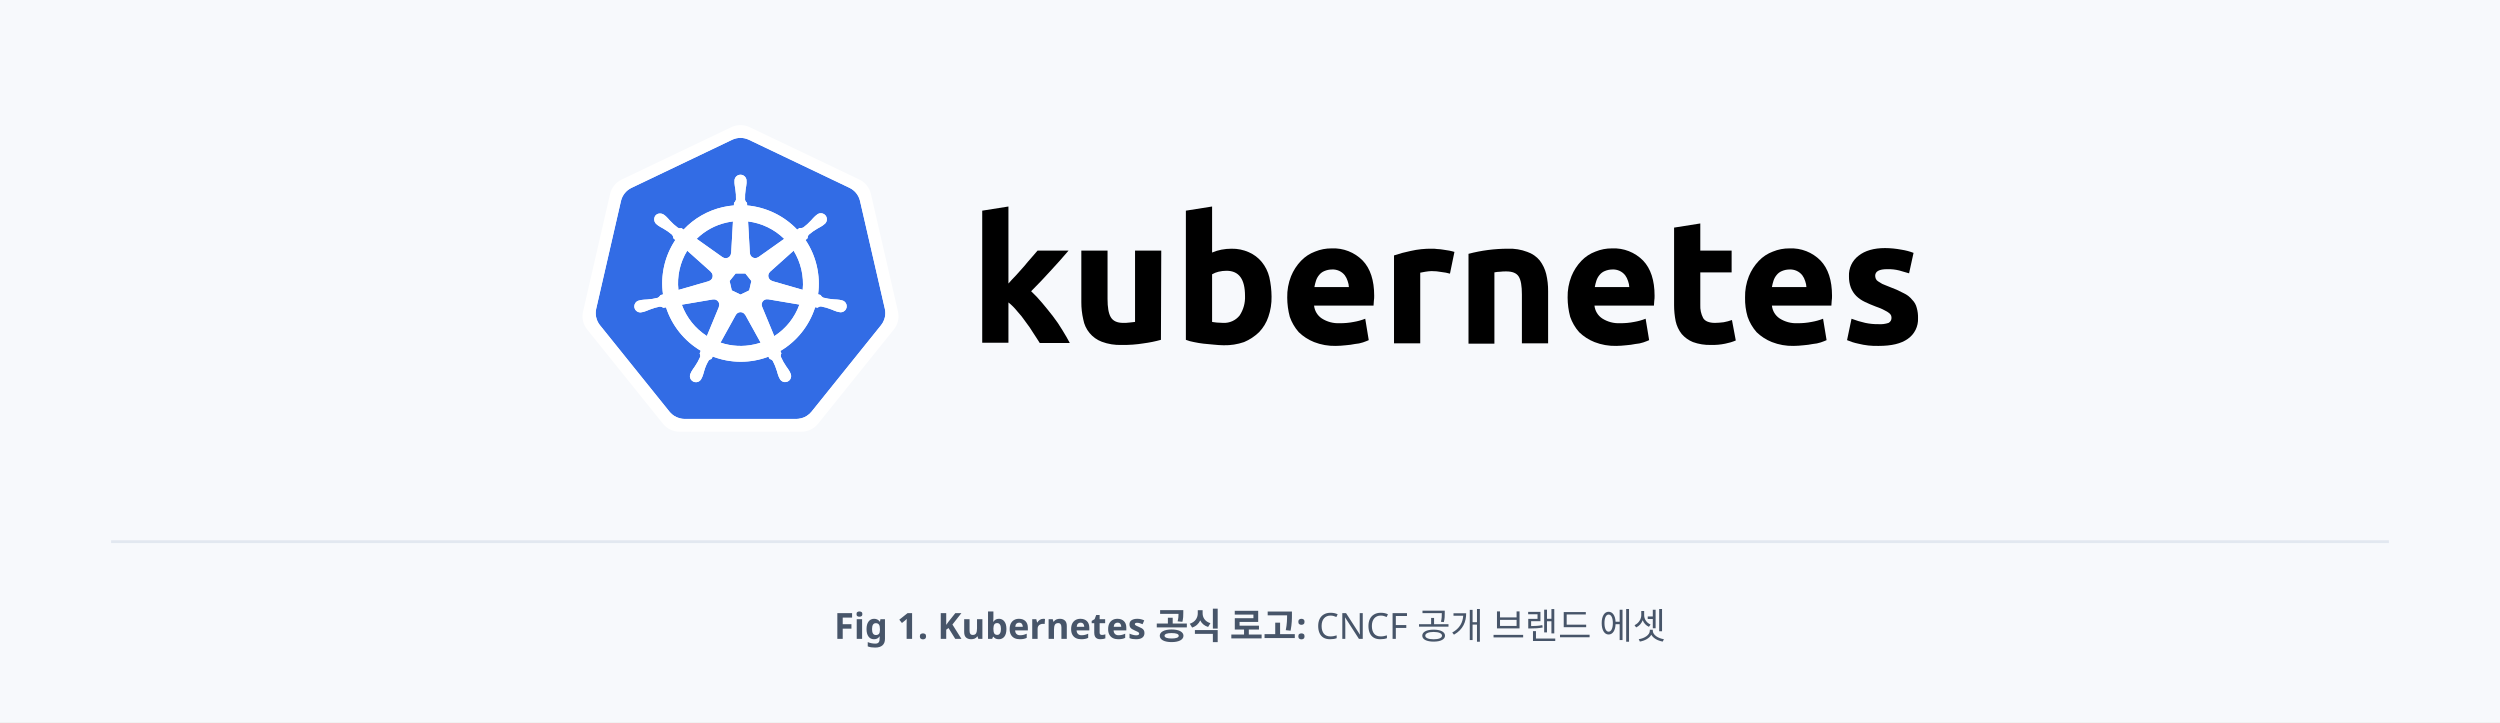
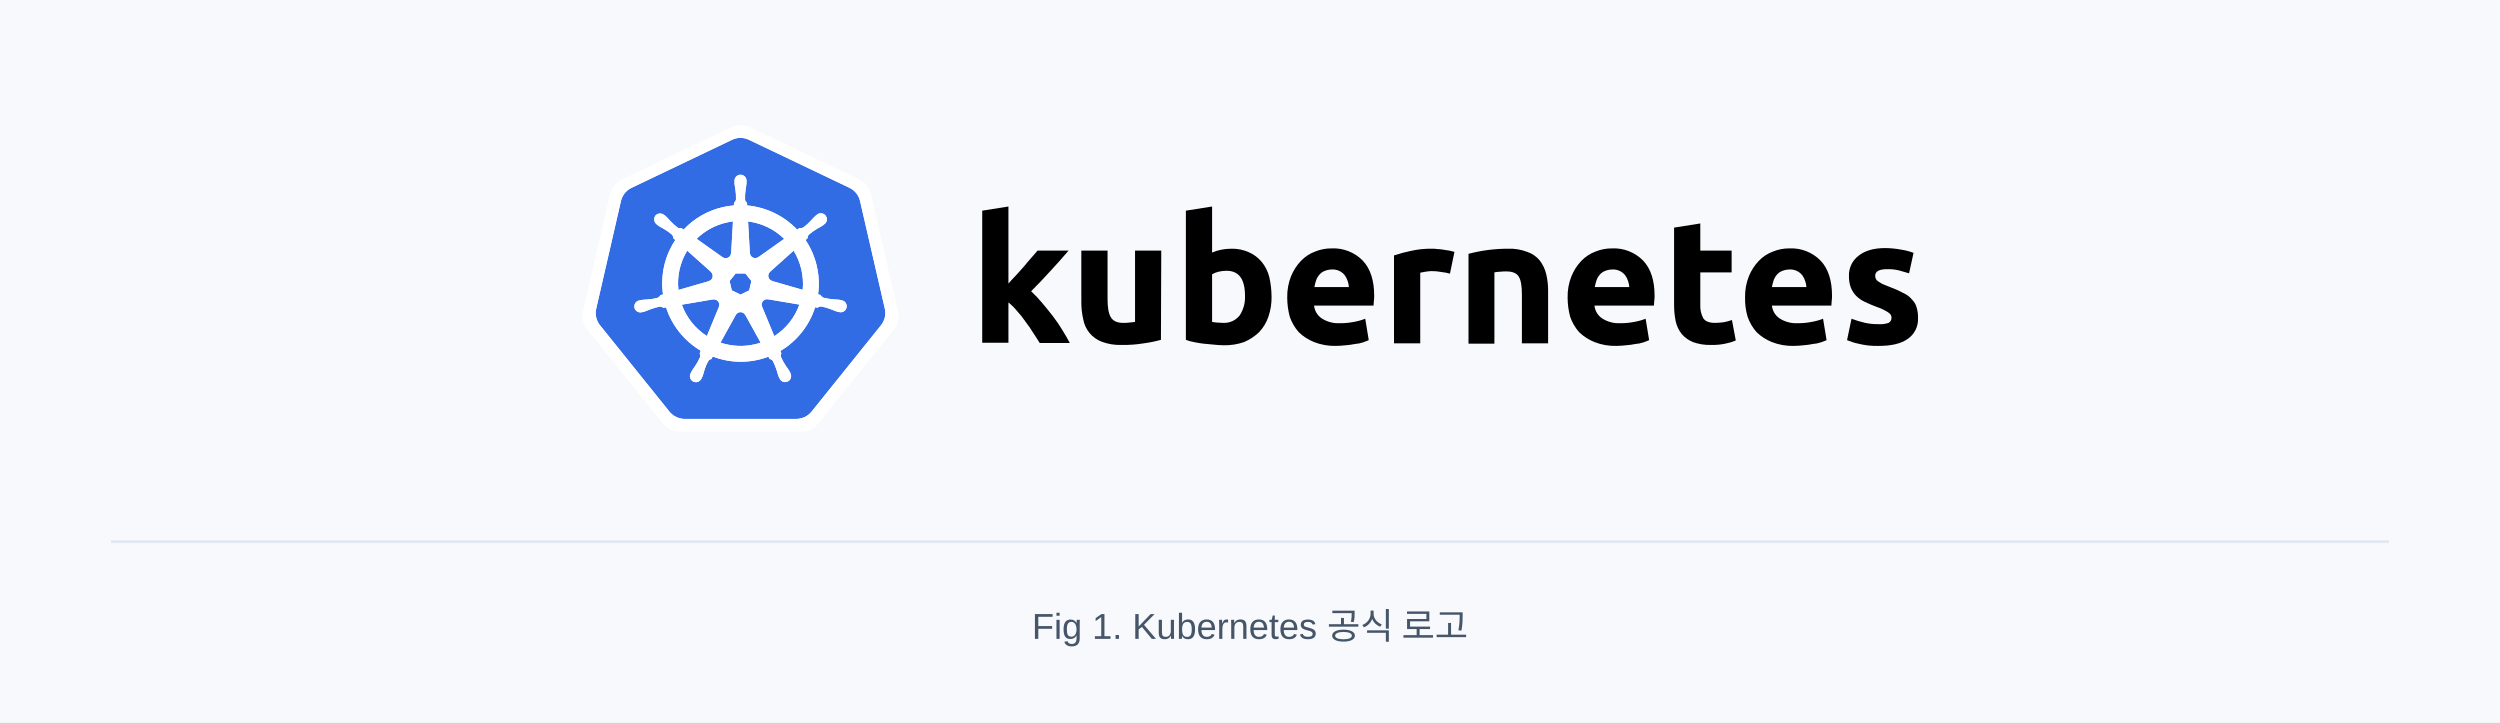
<svg xmlns="http://www.w3.org/2000/svg" width="900" height="260" viewBox="0 0 900 260">
  <rect width="900" height="260" fill="#F7F9FC" />
  <svg x="200" y="35" width="500" height="130" viewBox="-4.34 -4.34 446.94 115.94">
    <defs>
      <style>.cls-1{fill:#fff}.cls-2{fill:#326ce5}</style>
    </defs>
    <g id="its-pronounced">
      <g id="kyoob-cuttle">
        <path id="kkkkkkk" d="M141.292 55.594c.823-.926 1.646-1.852 2.572-2.778.926-1.029 1.75-1.955 2.572-2.88.823-1.03 1.646-1.956 2.367-2.779s1.44-1.646 1.954-2.263h9.98c-1.955 2.263-3.91 4.527-5.864 6.584q-2.778 3.087-6.173 6.482a41.554 41.554 0 0 1 3.498 3.704c1.234 1.44 2.366 2.88 3.498 4.32a43.936 43.936 0 0 1 3.086 4.528c.926 1.543 1.75 2.88 2.367 4.115h-9.671c-.618-1.029-1.338-2.058-2.058-3.19a37.46 37.46 0 0 0-2.47-3.6 29.584 29.584 0 0 0-2.777-3.498 17.678 17.678 0 0 0-2.778-2.778v12.963h-8.436v-42.49l8.436-1.338v24.898" />
        <path id="uuuuuuu" d="M190.47 73.598a40.037 40.037 0 0 1-5.555 1.132 39.77 39.77 0 0 1-7.1.514 16.577 16.577 0 0 1-6.378-1.028 9.45 9.45 0 0 1-5.967-7.202 24.194 24.194 0 0 1-.618-5.556V44.894h8.437v15.535c0 2.675.309 4.63 1.029 5.865s2.057 1.852 4.012 1.852a13.117 13.117 0 0 0 1.955-.103c.72-.103 1.235-.103 1.852-.206V44.894h8.436l-.103 28.704" />
        <path id="bbbbbbb" d="M217.529 59.503c0-5.452-1.955-8.127-5.968-8.127a10.988 10.988 0 0 0-2.572.308 7.775 7.775 0 0 0-2.057.823v15.33c.411.103.926.103 1.543.206.617 0 1.337.103 2.058.103a6.37 6.37 0 0 0 5.247-2.367 10.55 10.55 0 0 0 1.749-6.276m8.539.206a18.63 18.63 0 0 1-1.029 6.482 13.242 13.242 0 0 1-2.983 4.938 15.823 15.823 0 0 1-4.836 3.19 18.829 18.829 0 0 1-6.585 1.028c-1.028 0-2.057-.103-3.189-.205s-2.16-.206-3.292-.31c-1.029-.102-2.058-.308-3.087-.514a13.004 13.004 0 0 1-2.572-.72V32.033l8.437-1.337v14.815a14.37 14.37 0 0 1 2.983-.926 17.027 17.027 0 0 1 3.293-.308 13.036 13.036 0 0 1 5.555 1.131 11.142 11.142 0 0 1 4.116 3.087 12.408 12.408 0 0 1 2.469 4.938 29.216 29.216 0 0 1 .72 6.276" />
        <path id="eeeeeee0" d="M231.11 60.018a17.557 17.557 0 0 1 1.234-6.893 15.744 15.744 0 0 1 3.19-4.939 11.991 11.991 0 0 1 4.526-2.983 13.75 13.75 0 0 1 5.35-1.03 13.168 13.168 0 0 1 9.98 3.91c2.469 2.572 3.703 6.38 3.703 11.317a9.413 9.413 0 0 1-.102 1.647c0 .514-.103 1.028-.103 1.543H239.75a5.64 5.64 0 0 0 2.47 4.115 9.789 9.789 0 0 0 5.761 1.543 21.805 21.805 0 0 0 4.527-.411 18.455 18.455 0 0 0 3.704-1.029l1.131 6.893c-.411.206-1.028.412-1.851.72a10.371 10.371 0 0 1-2.573.515 23.225 23.225 0 0 1-2.983.411c-1.029.103-2.16.206-3.19.206a18.09 18.09 0 0 1-6.996-1.234 15.148 15.148 0 0 1-4.938-3.19 14.85 14.85 0 0 1-2.88-4.938 24.166 24.166 0 0 1-.824-6.173m19.857-3.292a6.652 6.652 0 0 0-.412-2.058 6.254 6.254 0 0 0-.926-1.852 4.915 4.915 0 0 0-4.115-1.852 6.216 6.216 0 0 0-2.47.514 4.092 4.092 0 0 0-1.645 1.235 5.395 5.395 0 0 0-1.03 1.852 15.045 15.045 0 0 0-.514 2.058h11.112" />
        <path id="rrrrrrr" d="M283.477 52.302a15.459 15.459 0 0 0-2.675-.515 17.027 17.027 0 0 0-3.292-.309 18.14 18.14 0 0 0-1.955.206 16.16 16.16 0 0 0-1.646.309V74.73h-8.437V46.437a43.763 43.763 0 0 1 5.35-1.44 28.942 28.942 0 0 1 6.893-.72 10.015 10.015 0 0 1 1.646.102 14.058 14.058 0 0 1 1.955.206c.618.103 1.235.206 1.955.309.617.103 1.235.309 1.646.411l-1.44 6.997" />
        <path id="nnnnnnn" d="M289.444 45.923a49.746 49.746 0 0 1 12.655-1.646 15.693 15.693 0 0 1 6.276 1.028 8.813 8.813 0 0 1 4.012 2.778 12.018 12.018 0 0 1 2.058 4.321 22.95 22.95 0 0 1 .617 5.556v16.77h-8.437V58.99c0-2.675-.308-4.63-1.028-5.762s-2.058-1.646-4.013-1.646a13.116 13.116 0 0 0-1.955.103 10.193 10.193 0 0 0-1.851.206v22.943h-8.334v-28.91" />
        <path id="eeeeeee1" d="M321.338 60.018a17.556 17.556 0 0 1 1.234-6.893 15.744 15.744 0 0 1 3.19-4.939 11.99 11.99 0 0 1 4.527-2.983 13.75 13.75 0 0 1 5.35-1.03 13.168 13.168 0 0 1 9.98 3.91c2.468 2.572 3.703 6.38 3.703 11.317a9.413 9.413 0 0 1-.103 1.647c0 .514-.103 1.028-.103 1.543H329.98a5.64 5.64 0 0 0 2.47 4.115 9.789 9.789 0 0 0 5.76 1.543 21.804 21.804 0 0 0 4.528-.411 18.455 18.455 0 0 0 3.703-1.029l1.132 6.893c-.411.206-1.029.412-1.852.72a10.37 10.37 0 0 1-2.572.515 23.227 23.227 0 0 1-2.984.411c-1.028.103-2.16.206-3.189.206a18.09 18.09 0 0 1-6.996-1.234 15.148 15.148 0 0 1-4.938-3.19 14.85 14.85 0 0 1-2.881-4.938 24.16 24.16 0 0 1-.823-6.173m19.856-3.292a6.652 6.652 0 0 0-.411-2.058 6.255 6.255 0 0 0-.926-1.852 4.915 4.915 0 0 0-4.116-1.852 6.216 6.216 0 0 0-2.469.514 4.092 4.092 0 0 0-1.646 1.235 5.396 5.396 0 0 0-1.029 1.852 15.036 15.036 0 0 0-.514 2.058h11.111" />
        <path id="ttttttt" d="M355.598 37.486l8.436-1.337v8.745h10.083v6.996h-10.083v10.494a8.273 8.273 0 0 0 .926 4.218c.618 1.03 1.955 1.544 3.807 1.544a25.227 25.227 0 0 0 2.778-.206 16.728 16.728 0 0 0 2.675-.72l1.234 6.584a16.384 16.384 0 0 1-3.395 1.029 19.779 19.779 0 0 1-4.63.411 15.723 15.723 0 0 1-5.76-.925 9.522 9.522 0 0 1-3.602-2.573 10.208 10.208 0 0 1-1.955-4.115 26.665 26.665 0 0 1-.514-5.247V37.486" />
        <path id="eeeeeee2" d="M378.438 60.018a17.556 17.556 0 0 1 1.235-6.893 15.744 15.744 0 0 1 3.189-4.939 11.99 11.99 0 0 1 4.527-2.983 13.75 13.75 0 0 1 5.35-1.03 13.168 13.168 0 0 1 9.98 3.91c2.469 2.572 3.703 6.38 3.703 11.317a9.413 9.413 0 0 1-.103 1.647c0 .514-.103 1.028-.103 1.543H387.08a5.64 5.64 0 0 0 2.47 4.115 9.789 9.789 0 0 0 5.76 1.543 21.805 21.805 0 0 0 4.528-.411 18.455 18.455 0 0 0 3.703-1.029l1.132 6.893c-.411.206-1.029.412-1.852.72a10.371 10.371 0 0 1-2.572.515 23.226 23.226 0 0 1-2.983.411c-1.03.103-2.16.206-3.19.206a18.09 18.09 0 0 1-6.996-1.234 15.148 15.148 0 0 1-4.938-3.19 14.85 14.85 0 0 1-2.88-4.938 20.343 20.343 0 0 1-.824-6.173m19.754-3.292a6.652 6.652 0 0 0-.412-2.058 6.254 6.254 0 0 0-.926-1.852 4.915 4.915 0 0 0-4.115-1.852 6.216 6.216 0 0 0-2.47.514 4.092 4.092 0 0 0-1.646 1.235 5.395 5.395 0 0 0-1.028 1.852 15.038 15.038 0 0 0-.515 2.058h11.112" />
        <path id="sssssss" d="M421.34 68.557a8.454 8.454 0 0 0 3.293-.411 1.802 1.802 0 0 0 .925-1.75c0-.72-.411-1.234-1.234-1.748a19.516 19.516 0 0 0-3.807-1.75c-1.337-.514-2.572-1.028-3.6-1.543a10.286 10.286 0 0 1-2.676-1.852 8.046 8.046 0 0 1-1.749-2.675 9.968 9.968 0 0 1-.617-3.703 7.828 7.828 0 0 1 3.086-6.585c2.058-1.646 4.939-2.47 8.54-2.47a29.267 29.267 0 0 1 5.247.515 19.022 19.022 0 0 1 3.91 1.03l-1.441 6.584c-1.029-.309-2.058-.618-3.19-.926a14.394 14.394 0 0 0-3.806-.412c-2.675 0-3.91.72-3.91 2.16a3.004 3.004 0 0 0 .206.927 1.728 1.728 0 0 0 .72.823c.309.206.823.514 1.338.823.617.308 1.337.514 2.263.926a33.94 33.94 0 0 1 4.63 2.057 7.682 7.682 0 0 1 2.778 2.161 5.374 5.374 0 0 1 1.44 2.572 10.677 10.677 0 0 1 .412 3.292 7.669 7.669 0 0 1-3.293 6.688c-2.16 1.543-5.247 2.263-9.362 2.263a23.783 23.783 0 0 1-6.584-.72 18.78 18.78 0 0 1-3.601-1.132l1.44-6.893a31.442 31.442 0 0 0 4.424 1.337 18.932 18.932 0 0 0 4.218.412" />
      </g>
    </g>
    <path d="M6.942 63.76h4.881v3.876H6.942z" class="cls-1" />
    <path d="M64.013 60.568a1.65 1.65 0 0 0-.393-.03 1.694 1.694 0 0 0-.655.17 1.712 1.712 0 0 0-.829 2.218l-.012.017 3.92 9.47a20.008 20.008 0 0 0 8.087-10.159L64.03 60.547zM48.296 61.91a1.71 1.71 0 0 0-1.64-1.33 1.68 1.68 0 0 0-.337.03l-.017-.021-10.013 1.7a20.084 20.084 0 0 0 8.062 10.087L48.231 63l-.03-.037a1.693 1.693 0 0 0 .095-1.053zm8.386 3.677a1.709 1.709 0 0 0-3.014.004h-.008l-4.924 8.904a20.057 20.057 0 0 0 10.946.563q1.01-.23 1.973-.551l-4.936-8.92zM72.27 44.904l-7.576 6.78.004.022a1.712 1.712 0 0 0 .671 2.939l.009.041 9.814 2.827a20.352 20.352 0 0 0-2.922-12.609zm-14.075.759a1.712 1.712 0 0 0 2.718 1.305l.03.013 8.29-5.878A20.155 20.155 0 0 0 57.61 35.5l.576 10.16zm-8.779 1.343a1.71 1.71 0 0 0 2.714-1.31l.042-.02.576-10.176a20.534 20.534 0 0 0-2.069.356 19.979 19.979 0 0 0-9.623 5.244l8.344 5.915zm-4.448 7.689a1.71 1.71 0 0 0 .672-2.94l.008-.04-7.618-6.814a19.973 19.973 0 0 0-2.835 12.645l9.765-2.818zm7.399 2.993l2.81 1.351 2.802-1.348.696-3.025-1.939-2.425h-3.121l-1.945 2.421z" class="cls-2" />
    <path d="M101.634 63.648l-8.008-34.783a6.252 6.252 0 0 0-3.352-4.17L57.86 9.219a6.246 6.246 0 0 0-5.38 0L20.073 24.703a6.25 6.25 0 0 0-3.353 4.17L8.725 63.655a6.12 6.12 0 0 0-.002 2.67 6.207 6.207 0 0 0 .226.79 6.022 6.022 0 0 0 .617 1.253c.11.168.226.331.352.489l22.432 27.89c.098.121.206.232.313.345a6.17 6.17 0 0 0 1.183.98 6.4 6.4 0 0 0 1.773.771 6.112 6.112 0 0 0 1.576.217h.349l35.624-.008a5.973 5.973 0 0 0 .648-.038 6.191 6.191 0 0 0 .914-.174 6.372 6.372 0 0 0 .635-.203c.162-.062.324-.124.48-.199a6.41 6.41 0 0 0 .68-.378 6.115 6.115 0 0 0 1.488-1.317l.684-.85 21.74-27.045a6.06 6.06 0 0 0 .969-1.74 6.285 6.285 0 0 0 .23-.792 6.105 6.105 0 0 0-.002-2.67zM68.013 77.176a6.671 6.671 0 0 0 .323.783 1.523 1.523 0 0 0-.15 1.144 18.097 18.097 0 0 0 1.72 3.08 16.12 16.12 0 0 1 1.04 1.546c.078.145.18.369.254.522a1.949 1.949 0 1 1-3.507 1.658c-.074-.152-.177-.354-.24-.497a16.21 16.21 0 0 1-.563-1.778 18.067 18.067 0 0 0-1.331-3.262 1.533 1.533 0 0 0-.99-.601c-.062-.107-.292-.528-.415-.746a25.104 25.104 0 0 1-17.902-.046l-.439.796a1.576 1.576 0 0 0-.836.407 13.567 13.567 0 0 0-1.502 3.485 16.041 16.041 0 0 1-.56 1.778c-.062.142-.166.342-.24.493v.004l-.003.004a1.948 1.948 0 1 1-3.502-1.662c.073-.154.171-.377.248-.522a16.17 16.17 0 0 1 1.04-1.55 18.95 18.95 0 0 0 1.756-3.156 1.925 1.925 0 0 0-.173-1.097l.353-.846a25.244 25.244 0 0 1-11.187-13.967l-.845.144a2.151 2.151 0 0 0-1.116-.393 18.167 18.167 0 0 0-3.381.995 16.354 16.354 0 0 1-1.741.667c-.14.038-.342.077-.502.112-.013.004-.024.01-.037.013a.277.277 0 0 1-.03.003 1.947 1.947 0 1 1-.861-3.78l.028-.007.017-.005c.162-.038.37-.092.518-.12a16.212 16.212 0 0 1 1.861-.15 18.105 18.105 0 0 0 3.477-.571 2.682 2.682 0 0 0 .834-.841l.812-.237a25.102 25.102 0 0 1 3.959-17.5l-.622-.554a2.155 2.155 0 0 0-.39-1.12 18.094 18.094 0 0 0-2.885-2.027 16.203 16.203 0 0 1-1.608-.94c-.118-.088-.274-.22-.402-.324l-.029-.02a2.056 2.056 0 0 1-.477-2.86 1.869 1.869 0 0 1 1.546-.684 2.312 2.312 0 0 1 1.352.51c.132.104.313.242.43.343a16.204 16.204 0 0 1 1.278 1.356 18.102 18.102 0 0 0 2.615 2.363 1.532 1.532 0 0 0 1.152.112c.111.082.486.35.7.497a24.953 24.953 0 0 1 12.675-7.241 25.303 25.303 0 0 1 3.507-.539l.046-.82a2.115 2.115 0 0 0 .63-1.004 18.143 18.143 0 0 0-.216-3.518 16.306 16.306 0 0 1-.265-1.845c-.005-.141.003-.336.005-.497 0-.018-.005-.036-.005-.054a1.95 1.95 0 1 1 3.88-.002c0 .17.01.396.004.552a16.138 16.138 0 0 1-.266 1.844 18.17 18.17 0 0 0-.22 3.519 1.537 1.537 0 0 0 .634.97c.007.14.03.608.047.866a25.422 25.422 0 0 1 16.102 7.78l.738-.527a2.156 2.156 0 0 0 1.177-.128 18.17 18.17 0 0 0 2.615-2.366 16.092 16.092 0 0 1 1.281-1.356c.119-.102.299-.239.43-.343a1.95 1.95 0 1 1 2.417 3.033c-.13.105-.302.252-.427.345a16.134 16.134 0 0 1-1.612.94 18.153 18.153 0 0 0-2.885 2.027 1.534 1.534 0 0 0-.364 1.099c-.108.099-.487.435-.688.617a25.205 25.205 0 0 1 4.041 17.458l.783.228a2.181 2.181 0 0 0 .837.842 18.14 18.14 0 0 0 3.478.572 16.381 16.381 0 0 1 1.86.149c.163.03.399.095.565.133a1.947 1.947 0 1 1-.863 3.78l-.028-.004c-.013-.003-.025-.01-.038-.013-.16-.035-.361-.07-.501-.107a16.153 16.153 0 0 1-1.74-.672 18.145 18.145 0 0 0-3.384-.995 1.534 1.534 0 0 0-1.086.403q-.413-.079-.829-.145a25.243 25.243 0 0 1-11.182 14.067z" class="cls-2" />
    <path d="M105.862 64.54l-8.736-37.948a6.82 6.82 0 0 0-3.658-4.55L58.106 5.159a6.814 6.814 0 0 0-5.87 0L16.877 22.052a6.82 6.82 0 0 0-3.659 4.548L4.497 64.55a6.742 6.742 0 0 0 .917 5.141c.12.184.247.362.385.534l24.474 30.43a6.885 6.885 0 0 0 5.285 2.522l39.247-.009a6.888 6.888 0 0 0 5.286-2.519l24.465-30.433a6.766 6.766 0 0 0 1.306-5.675zm-4.227 1.777a6.285 6.285 0 0 1-.229.792 6.06 6.06 0 0 1-.97 1.74l-21.74 27.044-.683.851a6.115 6.115 0 0 1-1.489 1.317 6.41 6.41 0 0 1-.678.378q-.236.109-.48.198a6.374 6.374 0 0 1-.636.204 6.193 6.193 0 0 1-.914.174 5.973 5.973 0 0 1-.648.038l-35.624.008h-.349a6.112 6.112 0 0 1-1.576-.217 6.4 6.4 0 0 1-1.772-.771 6.17 6.17 0 0 1-1.184-.98c-.107-.113-.215-.224-.313-.345L9.918 68.858q-.188-.236-.352-.49a6.022 6.022 0 0 1-.617-1.253 6.206 6.206 0 0 1-.226-.79 6.12 6.12 0 0 1 .002-2.67l7.995-34.783a6.25 6.25 0 0 1 3.353-4.169L52.481 9.22a6.246 6.246 0 0 1 5.38 0l32.413 15.476a6.252 6.252 0 0 1 3.352 4.17l8.008 34.783a6.105 6.105 0 0 1 .001 2.669z" class="cls-1" />
    <path d="M87.664 60.862c-.166-.038-.402-.103-.564-.133a16.38 16.38 0 0 0-1.86-.15 18.14 18.14 0 0 1-3.479-.571 2.181 2.181 0 0 1-.837-.842l-.783-.228a25.205 25.205 0 0 0-4.04-17.458c.2-.182.58-.518.687-.617a1.534 1.534 0 0 1 .364-1.099 18.153 18.153 0 0 1 2.885-2.027 16.13 16.13 0 0 0 1.612-.94c.125-.093.296-.24.427-.345a1.95 1.95 0 1 0-2.416-3.033c-.132.104-.312.241-.43.343a16.09 16.09 0 0 0-1.282 1.356 18.17 18.17 0 0 1-2.615 2.366 2.156 2.156 0 0 1-1.177.128l-.738.527a25.422 25.422 0 0 0-16.102-7.78c-.018-.258-.04-.725-.047-.866a1.537 1.537 0 0 1-.633-.97 18.171 18.171 0 0 1 .22-3.519 16.138 16.138 0 0 0 .264-1.844c.006-.156-.003-.383-.003-.552a1.95 1.95 0 1 0-3.88.002c0 .018.004.036.005.054-.002.161-.01.356-.005.497a16.305 16.305 0 0 0 .265 1.845 18.144 18.144 0 0 1 .216 3.518 2.115 2.115 0 0 1-.63 1.003l-.046.821a25.303 25.303 0 0 0-3.507.539 24.953 24.953 0 0 0-12.674 7.241q-.354-.244-.701-.497a1.532 1.532 0 0 1-1.152-.112 18.102 18.102 0 0 1-2.615-2.363 16.206 16.206 0 0 0-1.277-1.356c-.118-.101-.299-.239-.431-.344a2.312 2.312 0 0 0-1.352-.51 1.869 1.869 0 0 0-1.546.684 2.056 2.056 0 0 0 .477 2.86l.03.021c.127.104.283.237.401.323a16.205 16.205 0 0 0 1.608.941 18.094 18.094 0 0 1 2.885 2.028 2.155 2.155 0 0 1 .39 1.119l.621.555a25.102 25.102 0 0 0-3.958 17.5l-.812.236a2.682 2.682 0 0 1-.834.84 18.105 18.105 0 0 1-3.477.573 16.21 16.21 0 0 0-1.861.15c-.149.027-.356.08-.518.12l-.017.004-.028.008a1.947 1.947 0 1 0 .862 3.78l.029-.004c.013-.003.024-.01.037-.012.16-.036.361-.075.502-.113a16.358 16.358 0 0 0 1.74-.667 18.167 18.167 0 0 1 3.382-.995 2.151 2.151 0 0 1 1.115.394l.846-.145a25.244 25.244 0 0 0 11.187 13.967l-.353.846a1.925 1.925 0 0 1 .173 1.097 18.949 18.949 0 0 1-1.756 3.155 16.172 16.172 0 0 0-1.04 1.55c-.077.146-.175.37-.249.523a1.948 1.948 0 1 0 3.503 1.662l.003-.004v-.004c.074-.152.178-.351.24-.493a16.04 16.04 0 0 0 .56-1.778 13.567 13.567 0 0 1 1.502-3.485 1.576 1.576 0 0 1 .836-.408l.44-.795a25.104 25.104 0 0 0 17.901.045c.123.22.353.64.414.746a1.533 1.533 0 0 1 .99.602 18.067 18.067 0 0 1 1.332 3.262 16.215 16.215 0 0 0 .563 1.778c.063.143.166.345.24.497a1.949 1.949 0 1 0 3.507-1.658c-.074-.153-.176-.377-.253-.522a16.12 16.12 0 0 0-1.04-1.546 18.096 18.096 0 0 1-1.72-3.08 1.523 1.523 0 0 1 .149-1.144 6.672 6.672 0 0 1-.323-.783 25.243 25.243 0 0 0 11.182-14.067c.251.04.688.116.83.145a1.534 1.534 0 0 1 1.085-.403 18.145 18.145 0 0 1 3.383.995 16.15 16.15 0 0 0 1.741.672c.14.037.34.072.501.107.013.004.025.01.038.013l.028.004a1.947 1.947 0 1 0 .863-3.78zM69.232 41.104l-8.29 5.877-.029-.013a1.711 1.711 0 0 1-2.345-.314 1.694 1.694 0 0 1-.373-.991l-.009-.004-.576-10.16a20.155 20.155 0 0 1 11.622 5.605zM53.615 52.24h3.12l1.94 2.425-.696 3.025-2.802 1.348-2.81-1.351-.697-3.026zm-2.936-16.385a20.535 20.535 0 0 1 2.07-.356l-.577 10.175-.042.02a1.71 1.71 0 0 1-2.714 1.311l-.016.009-8.344-5.916a19.98 19.98 0 0 1 9.623-5.243zM38.03 44.901l7.618 6.813-.008.042a1.71 1.71 0 0 1-.672 2.939l-.008.033-9.765 2.818a19.973 19.973 0 0 1 2.835-12.645zm10.2 18.1l-3.88 9.375a20.084 20.084 0 0 1-8.06-10.088l10.012-1.7.017.022a1.68 1.68 0 0 1 .336-.03 1.71 1.71 0 0 1 1.546 2.383zm11.452 12.057a20.057 20.057 0 0 1-10.946-.563l4.924-8.904h.008a1.712 1.712 0 0 1 3.014-.003h.037l4.936 8.919q-.961.321-1.973.551zm6.362-2.644l-3.92-9.471.012-.017a1.712 1.712 0 0 1 .829-2.217 1.694 1.694 0 0 1 .655-.17 1.65 1.65 0 0 1 .393.029l.017-.021 10.101 1.707a20.008 20.008 0 0 1-8.087 10.16zm9.148-14.901l-9.814-2.827-.009-.041a1.712 1.712 0 0 1-.671-2.94l-.004-.02 7.576-6.78a20.352 20.352 0 0 1 2.922 12.608z" class="cls-1" />
  </svg>
  <line x1="40" y1="195" x2="860" y2="195" stroke="#E2E8F0" stroke-width="1" />
-   <text x="450" y="230" text-anchor="middle" font-family="Apple SD Gothic Neo, Noto Sans KR, sans-serif" font-size="13" fill="#475569">
-     <tspan font-weight="600">Fig 1. Kubernetes 공식 로고:</tspan>
-     <tspan> CNCF 공개 브랜드 에셋</tspan>
-   </text>
+   <text x="450" y="230" text-anchor="middle" font-family="Apple SD Gothic Neo, Arial, sans-serif" font-size="13.0" fill="#475569">Fig 1. Kubernetes 공식 로고</text>
</svg>
